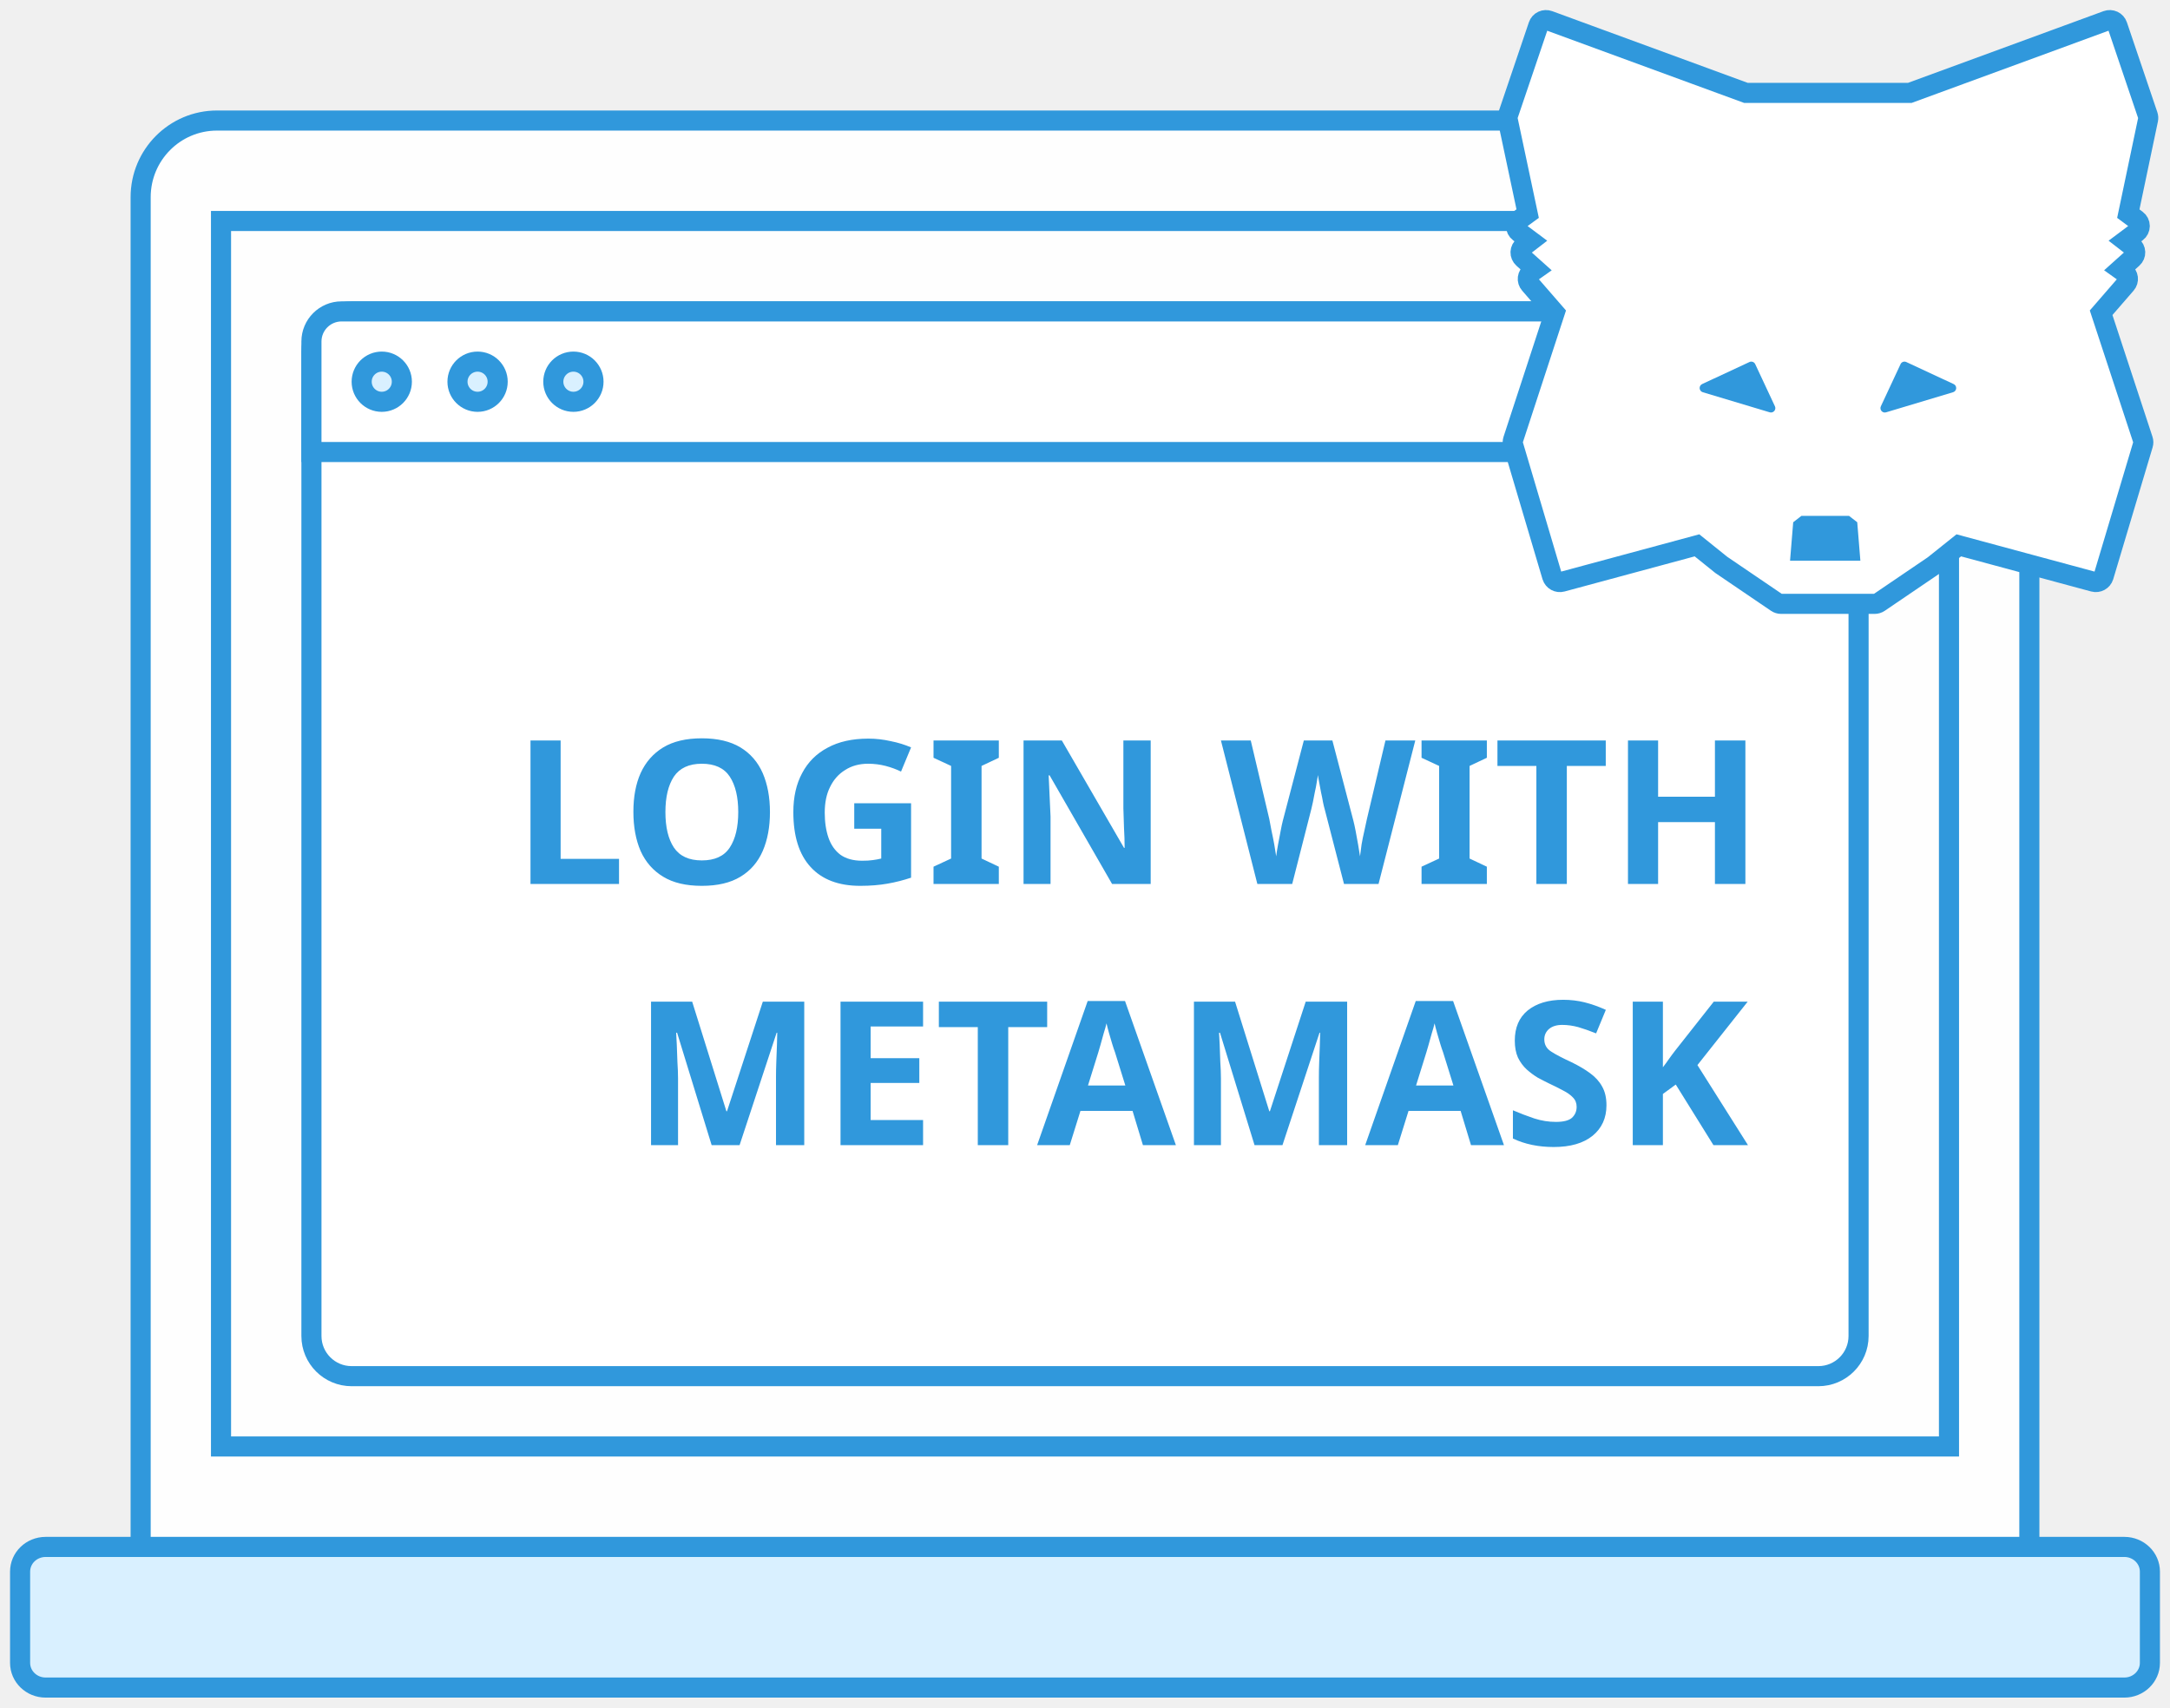
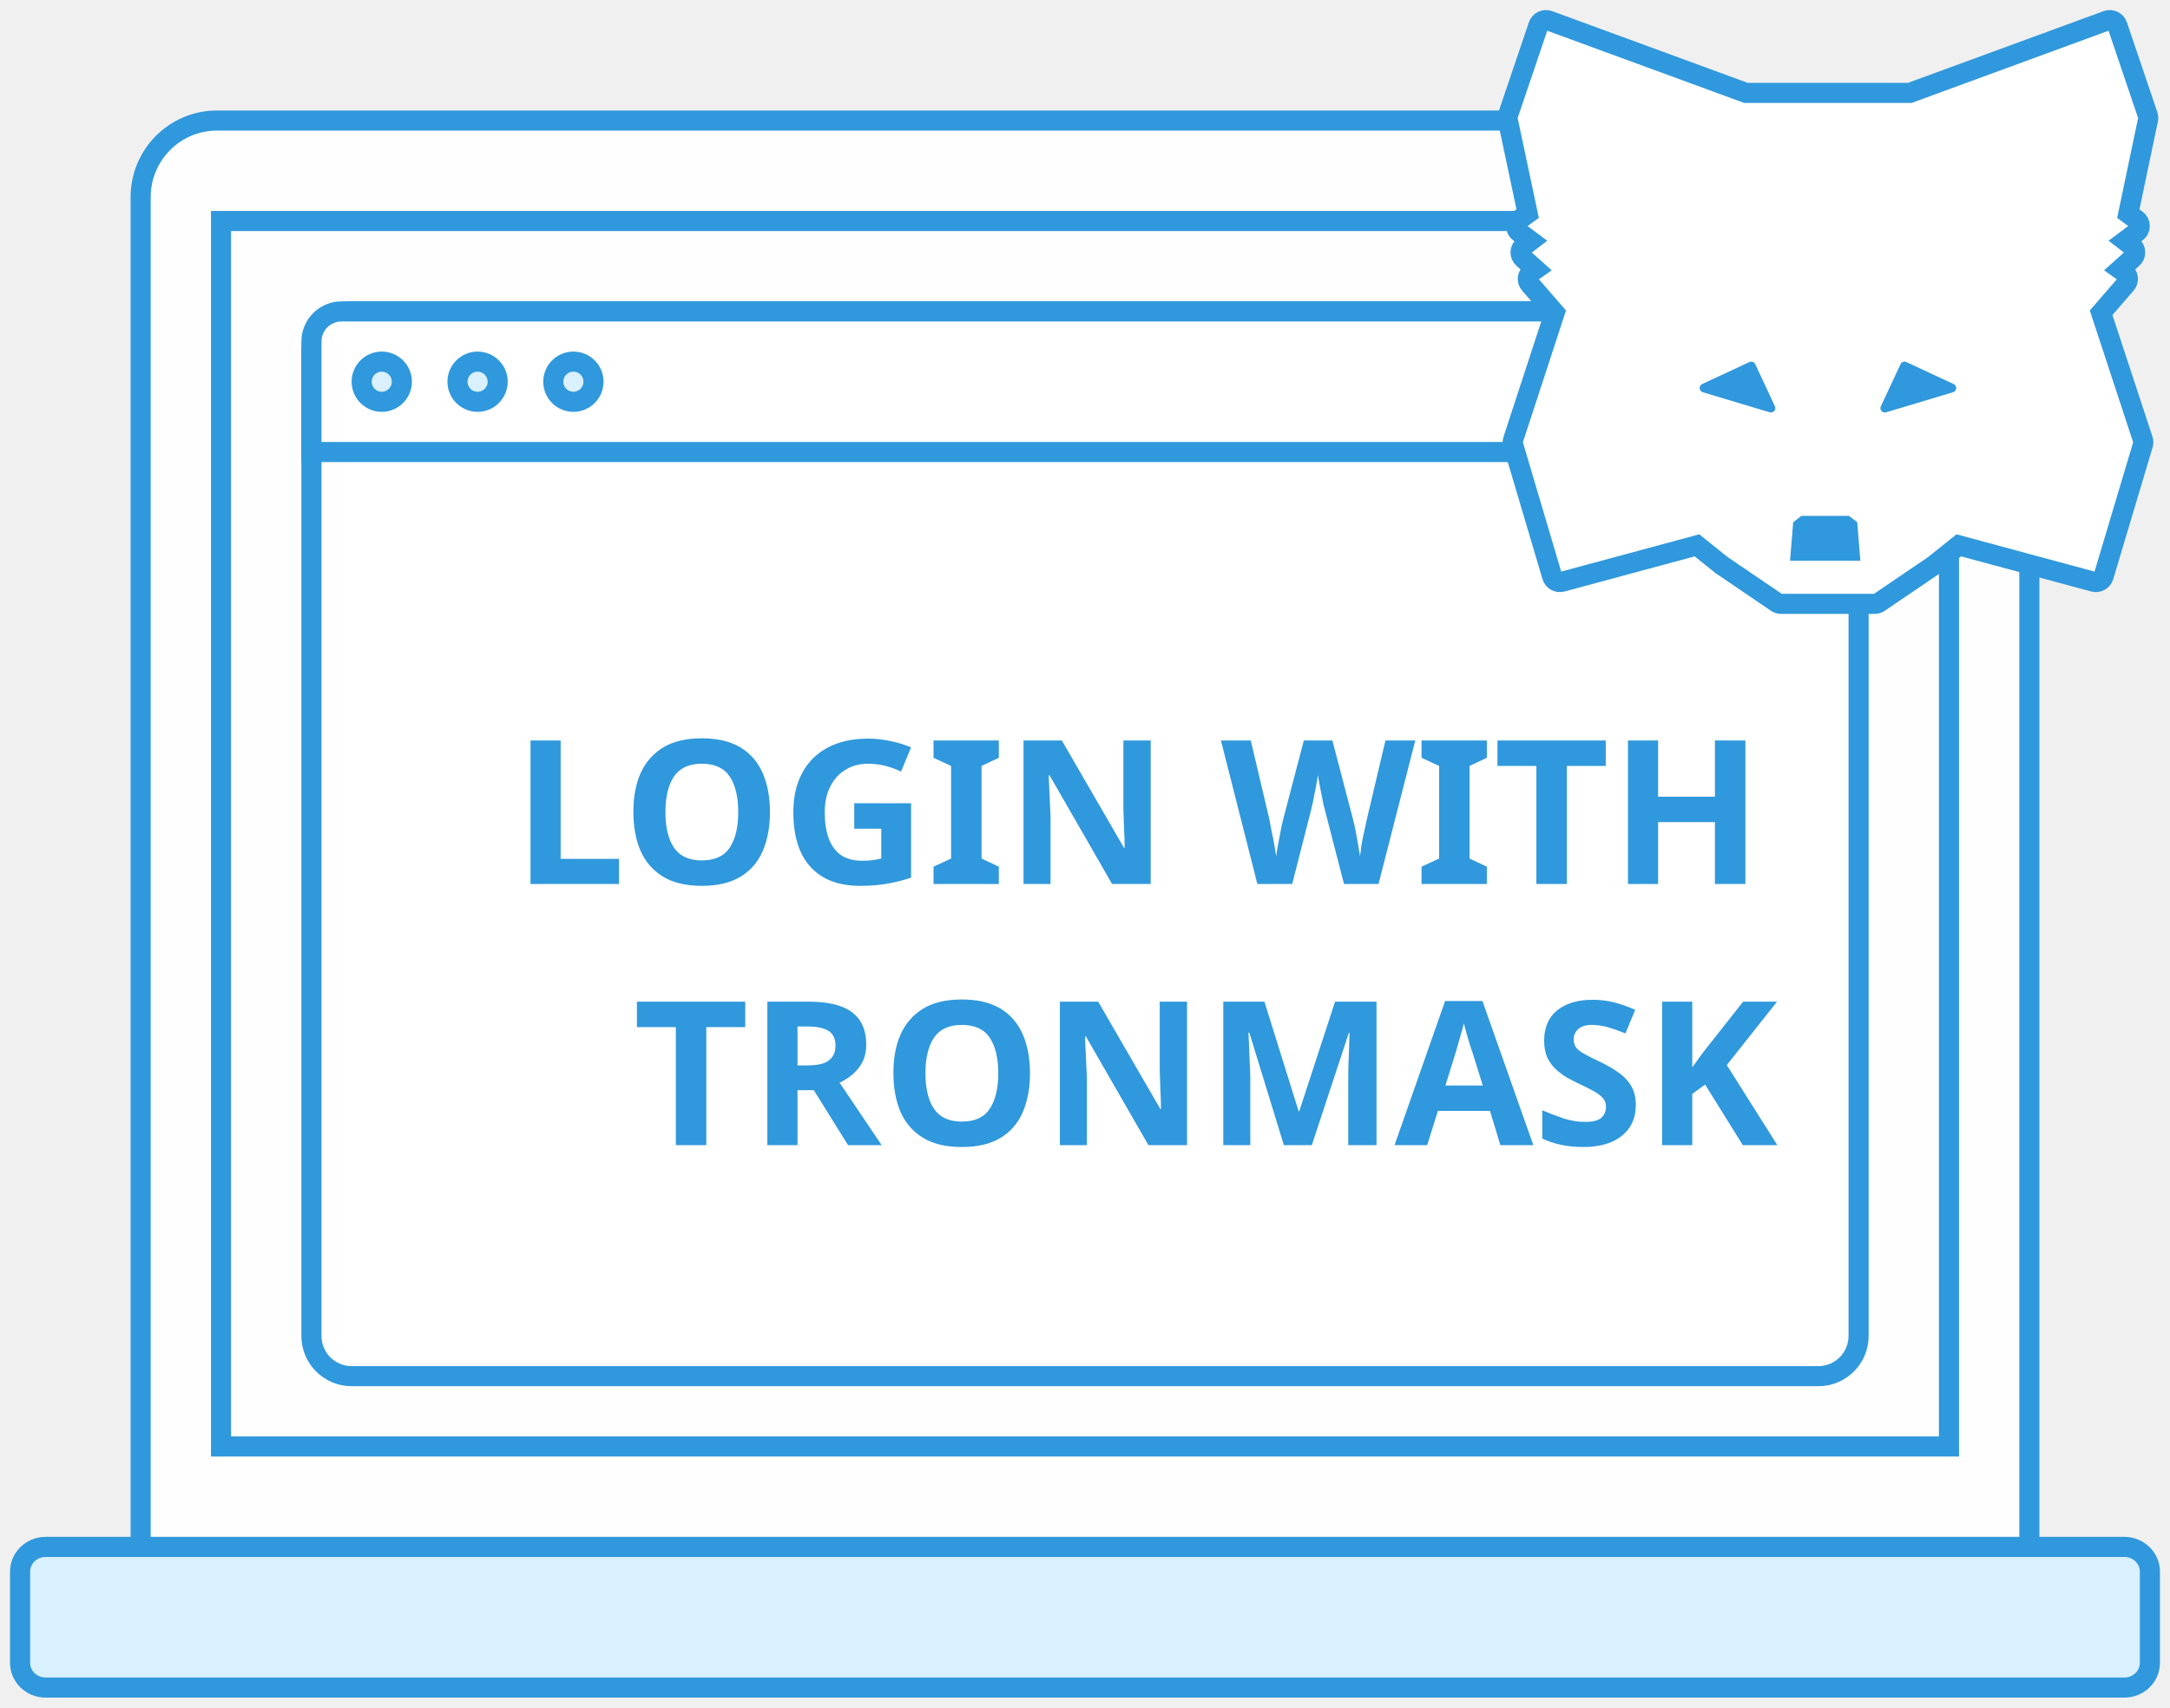
<svg xmlns="http://www.w3.org/2000/svg" height="85" width="108">
  <g fill="none" fill-rule="evenodd">
    <path d="M97.202 84H10.798A3.807 3.807 0 017 80.185V9.815C7 7.708 8.7 6 10.798 6h86.404A3.806 3.806 0 01101 9.815v70.37C101 82.292 99.3 84 97.202 84" fill="#fefefe" />
    <path d="M97.202 84H10.798A3.807 3.807 0 017 80.185V9.815C7 7.708 8.7 6 10.798 6h86.404A3.806 3.806 0 01101 9.815v70.37C101 82.292 99.3 84 97.202 84z" stroke="#3098dc" />
    <path d="M105.73 84H2.27C1.568 84 1 83.45 1 82.771V78.23C1 77.549 1.568 77 2.27 77h103.46c.7 0 1.27.55 1.27 1.229v4.542c0 .68-.57 1.229-1.27 1.229" fill="#d9f0ff" />
    <path d="M105.73 84H2.27C1.568 84 1 83.45 1 82.771V78.23C1 77.549 1.568 77 2.27 77h103.46c.7 0 1.27.55 1.27 1.229v4.542c0 .68-.57 1.229-1.27 1.229z" stroke="#3098dc" />
    <path d="M11 72h86V11H11z" fill="#fefefe" />
    <g stroke="#3098dc" transform="translate(1 1)">
      <path d="M10 71h86V10H10z" />
      <rect fill="#fff" height="53" rx="2" width="77" x="14.5" y="14.5" />
      <path d="M14.5 21.5h77V16a1.5 1.5 0 00-1.5-1.5H16a1.5 1.5 0 00-1.5 1.5z" fill="#fff" />
      <g fill="#d9f0ff">
        <circle cx="18" cy="18" r="1" />
        <circle cx="22.769" cy="18" r="1" />
        <circle cx="27.538" cy="18" r="1" />
      </g>
    </g>
    <path d="M93.299 30.058h-4.652a.401.401 0 01-.227-.07l-2.752-1.87-1.21-.973-6.718 1.814a.403.403 0 01-.49-.268l-1.947-6.568a.38.38 0 01.003-.228l2.07-6.327-1.243-1.43a.386.386 0 01.071-.572l.222-.157-.62-.555a.39.39 0 01-.13-.303.39.39 0 01.152-.293l.35-.27-.57-.426a.39.39 0 01-.157-.313.391.391 0 01.162-.312l.418-.305-.994-4.685a.379.379 0 01.013-.205l1.516-4.474c.034-.101.109-.185.206-.23a.406.406 0 01.31-.013l9.816 3.6h8.15l9.815-3.6a.405.405 0 01.31.013.392.392 0 01.207.23l1.516 4.476a.383.383 0 01.013.202l-.984 4.688.412.305a.386.386 0 01.002.622l-.57.427.349.27a.387.387 0 01.022.595l-.62.556.222.158a.387.387 0 01.07.57l-1.24 1.43 2.08 6.326a.382.382 0 01.004.23l-1.962 6.569a.403.403 0 01-.488.267l-6.718-1.814-1.247.998-2.716 1.845a.402.402 0 01-.226.07z" fill="#fff" stroke="#3098dc" />
    <g fill="#3098dc">
      <path d="M92.024 25.677h-2.367l-.41.318-.157 1.914h3.5l-.156-1.914zM94.59 18.125l-.98 2.099c-.079.17.079.354.258.3l3.337-1.001a.217.217 0 00.028-.405l-2.358-1.098a.215.215 0 00-.286.105M87.07 18.02l-2.355 1.097a.218.218 0 00.03.406l3.336 1.001a.217.217 0 00.257-.3l-.982-2.1a.216.216 0 00-.286-.104" />
    </g>
    <text fill="#3098dc" font-family="RobotoMono-Bold, Roboto Mono" font-size="10" font-weight="bold" transform="translate(1 1)">
      <tspan x="24.495" y="43">LOGIN WITH </tspan>
-       <tspan x="30.496" y="56">METAMASK</tspan>
+       <tspan x="30.496" y="56">TRONMASK</tspan>
    </text>
  </g>
</svg>
